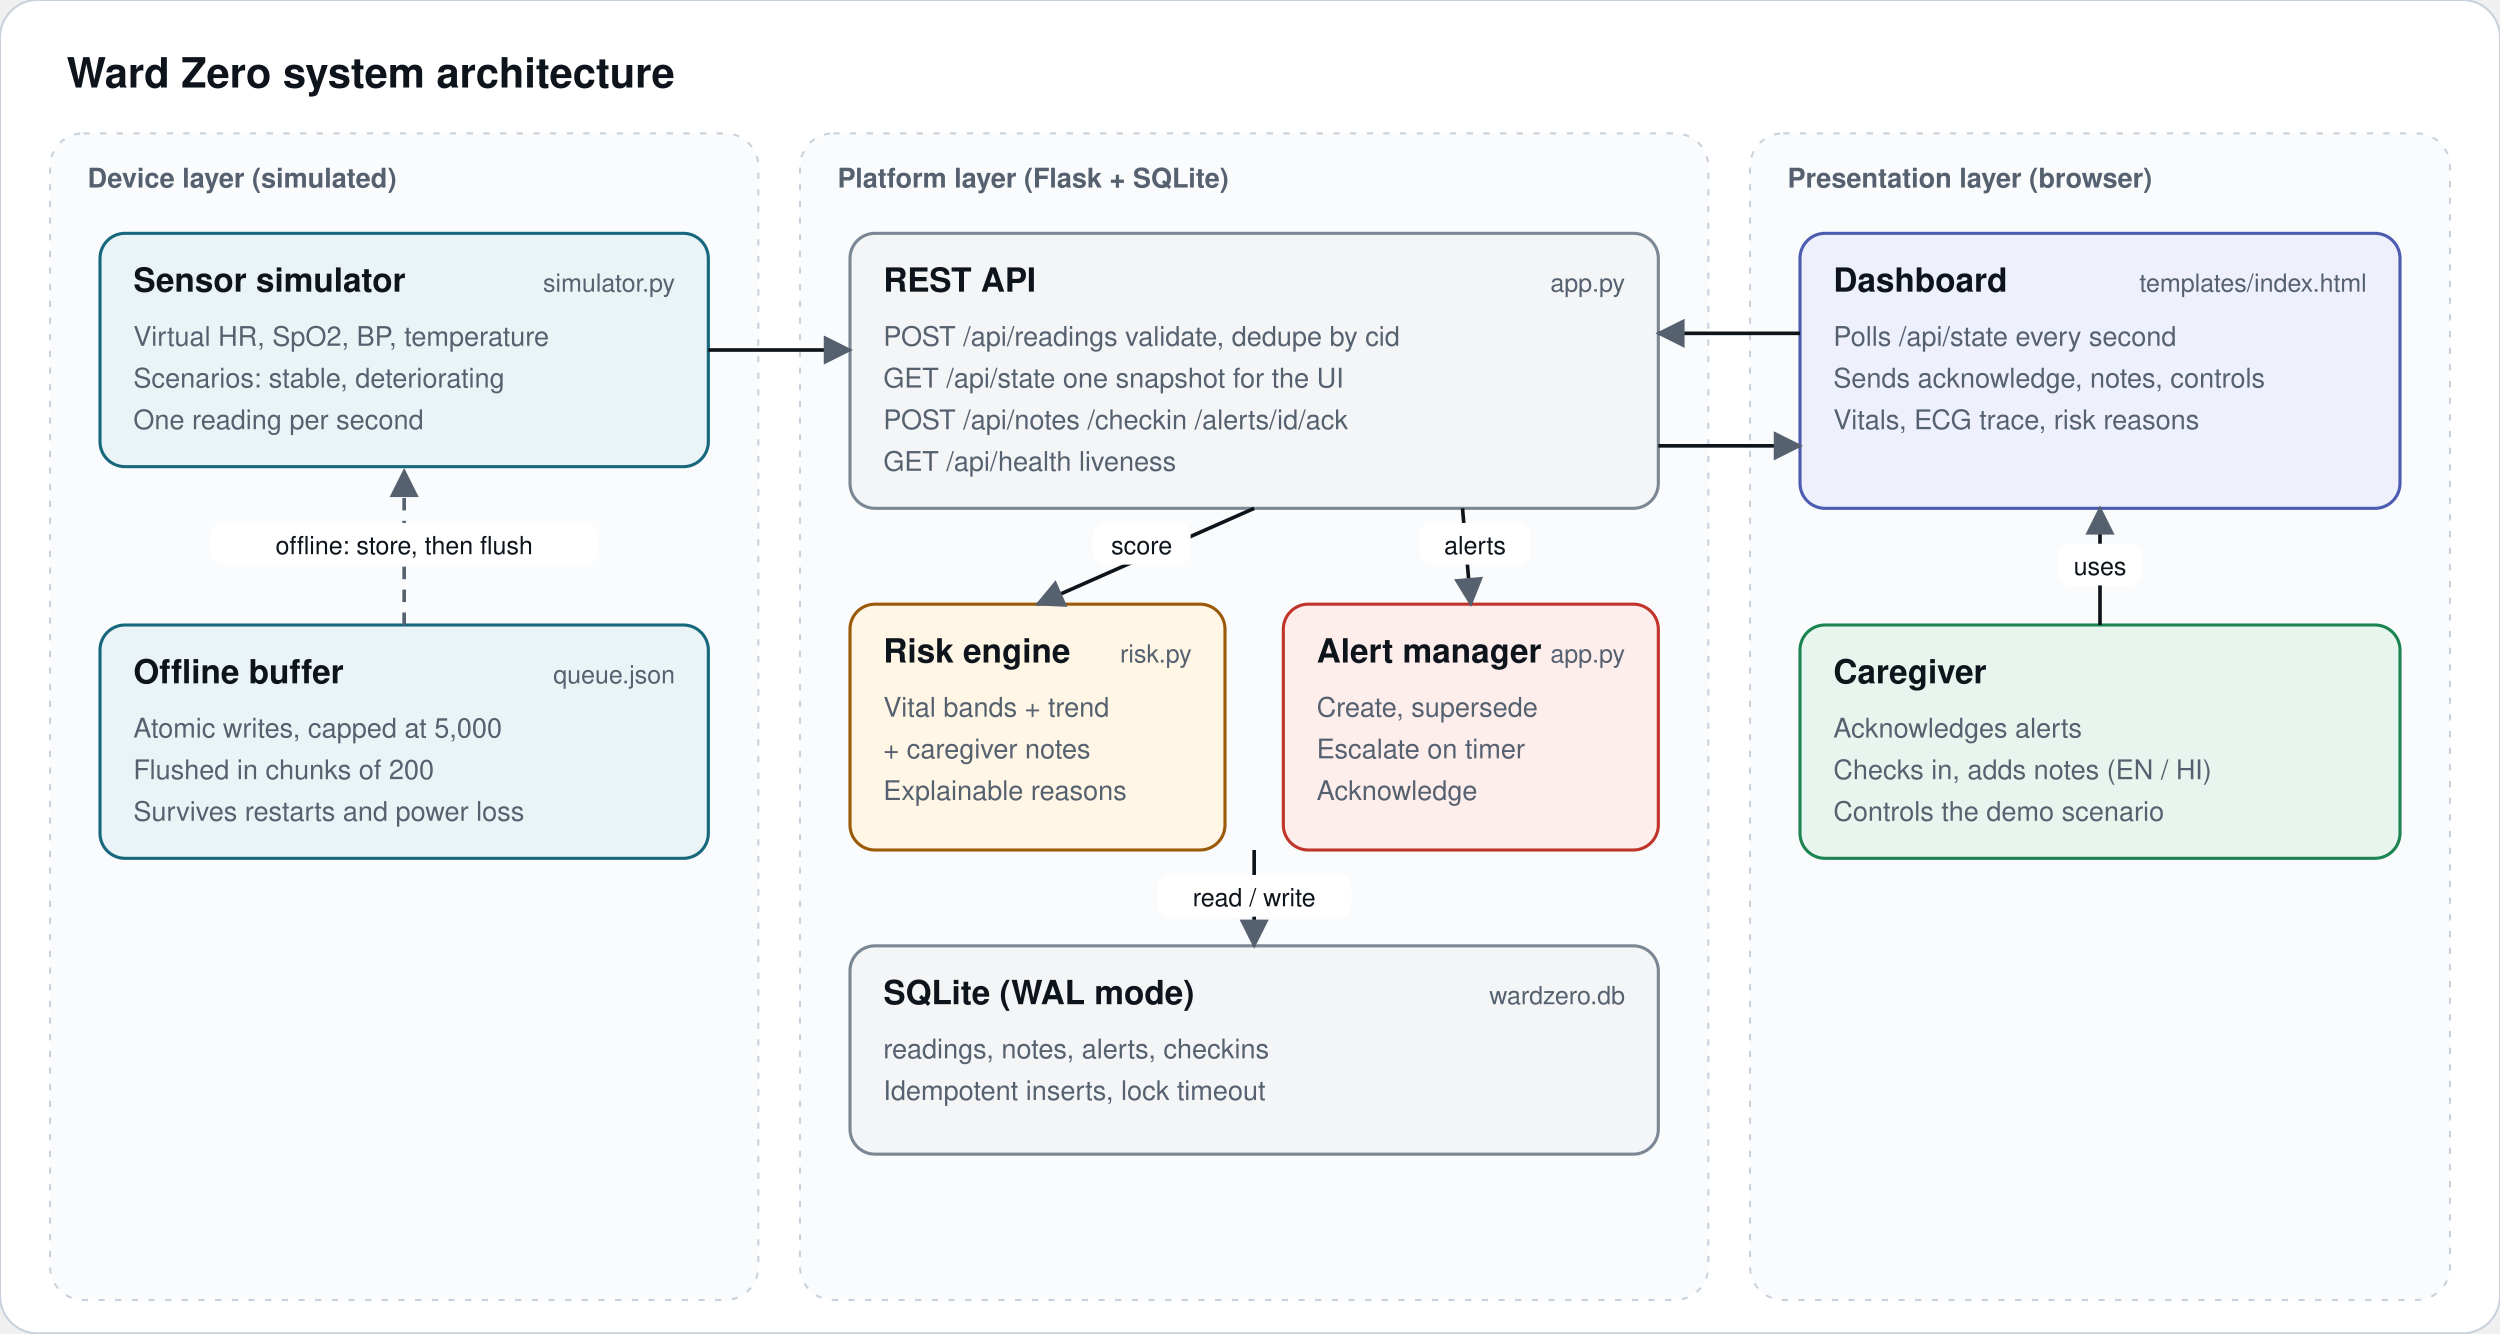
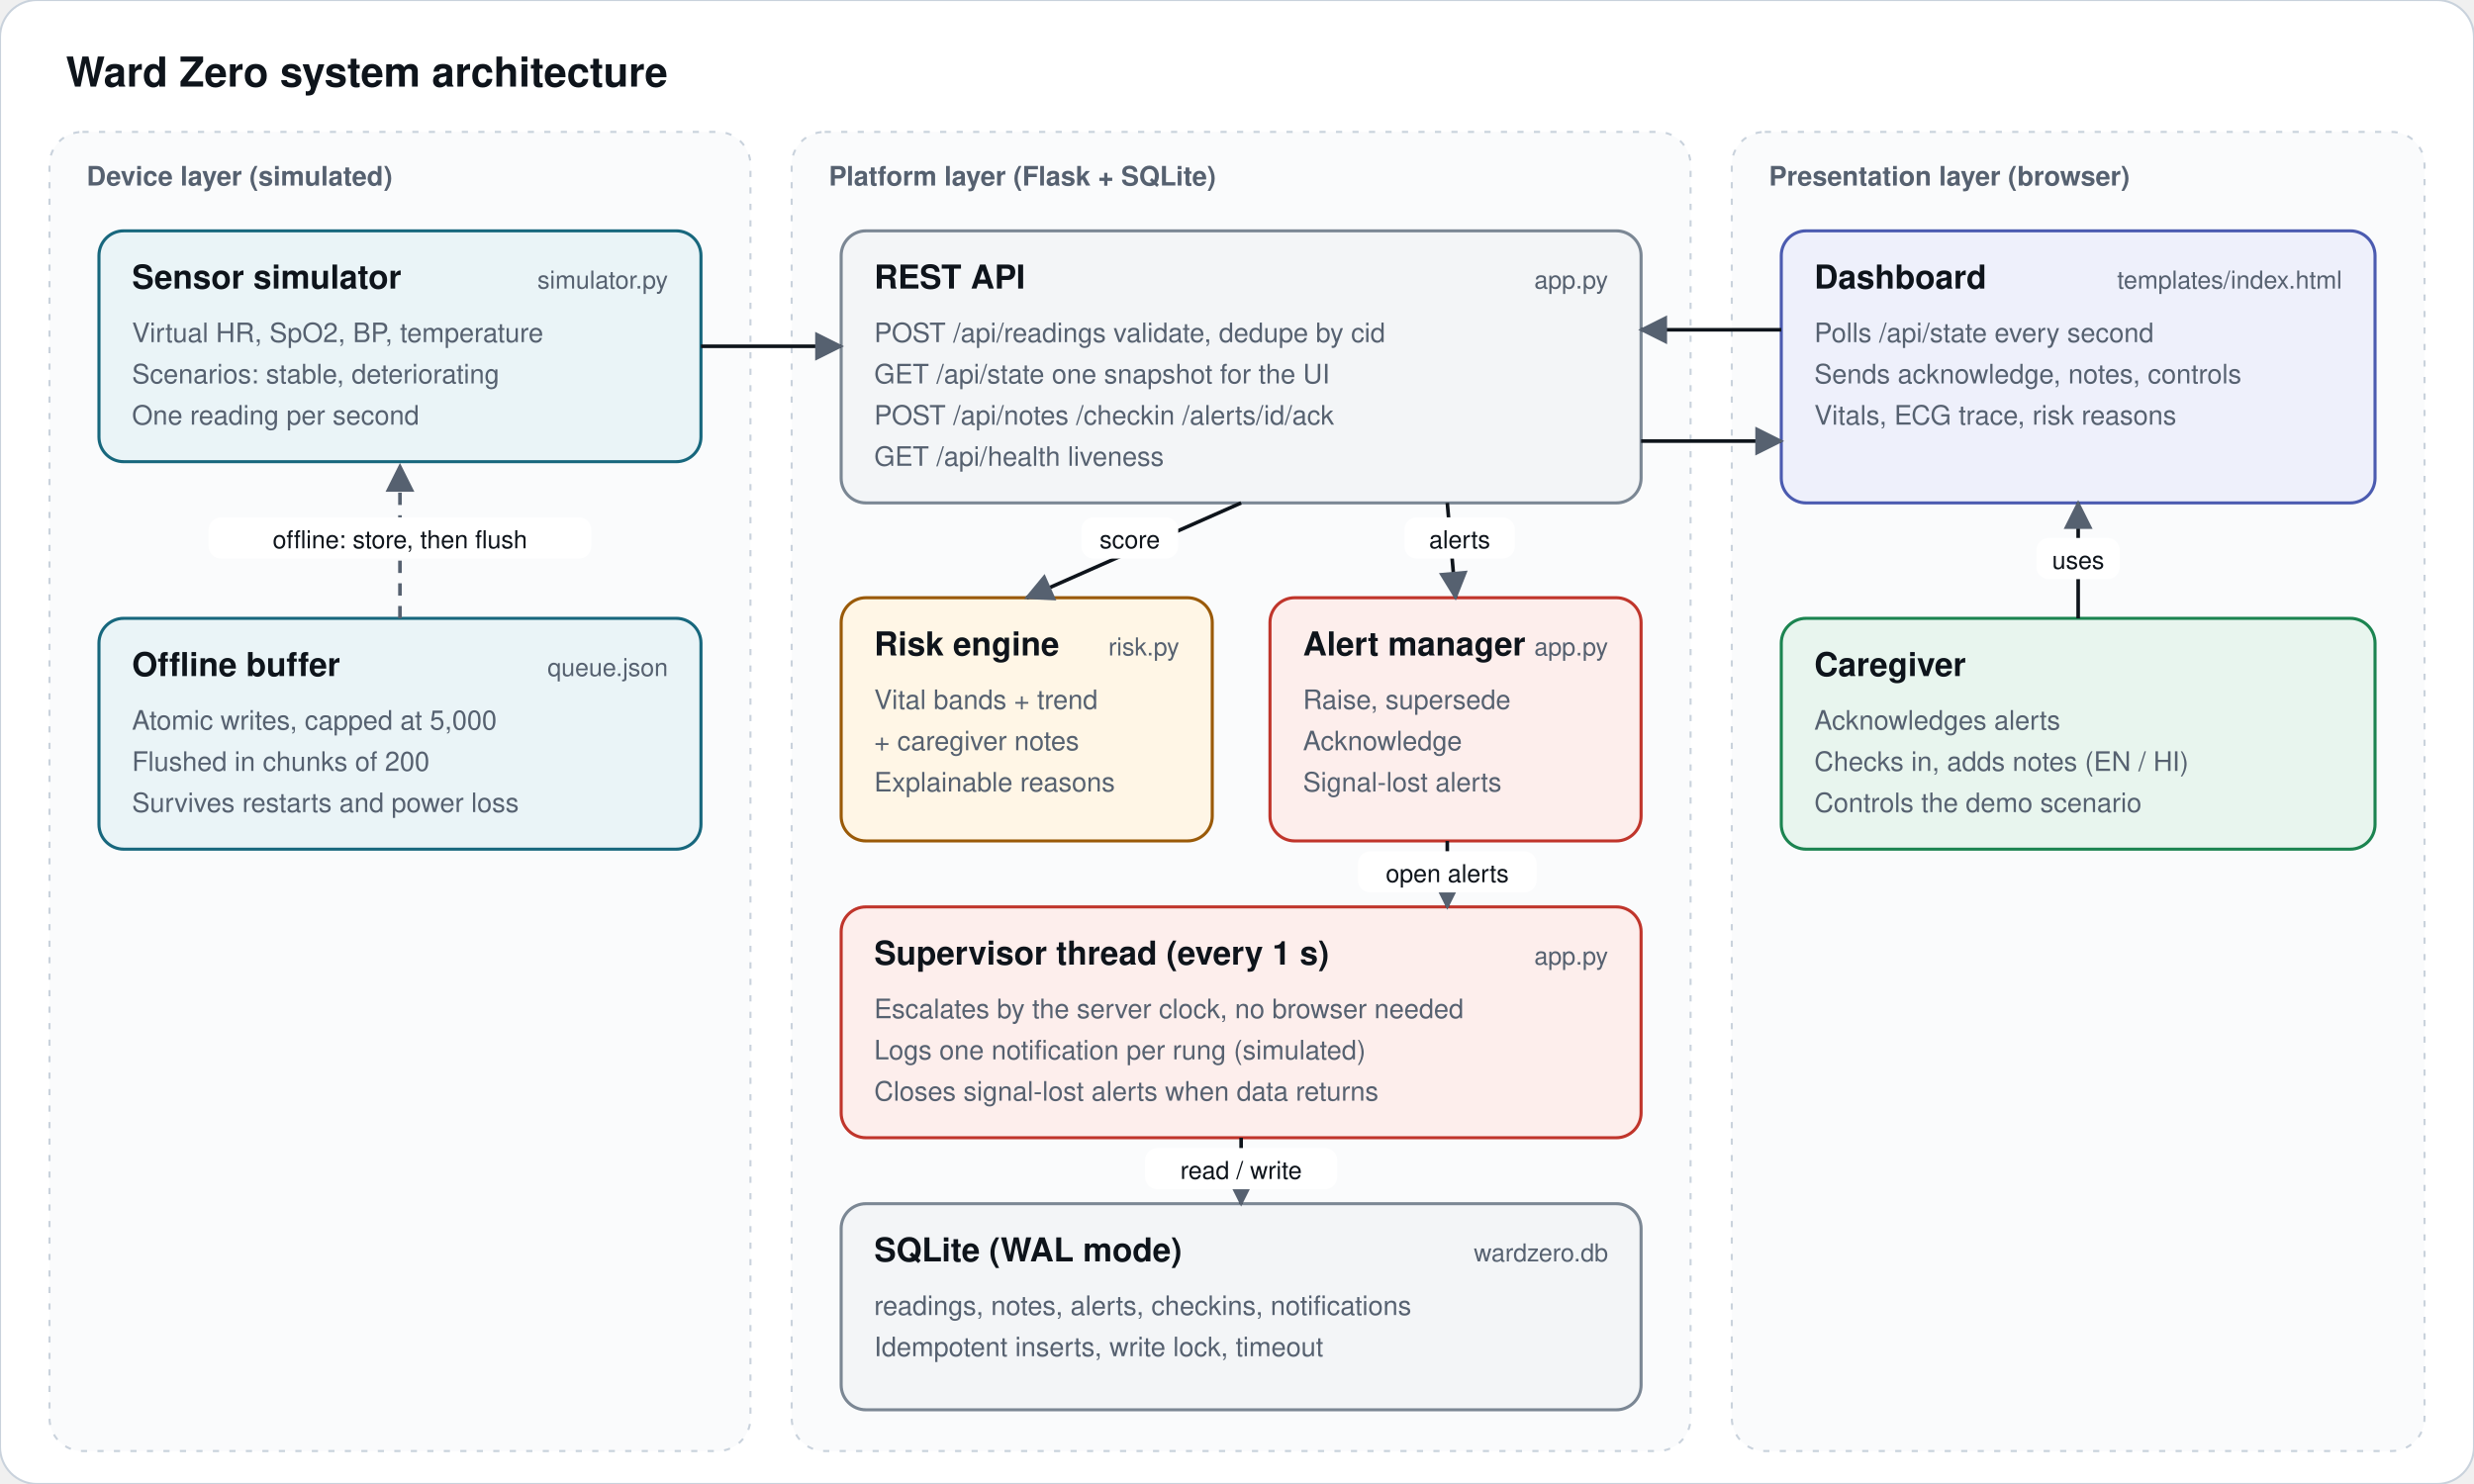
- <svg xmlns="http://www.w3.org/2000/svg" viewBox="0 0 1200 640" width="1200" height="640" role="img" aria-label="Ward Zero system architecture">
+ <svg xmlns="http://www.w3.org/2000/svg" viewBox="0 0 1200 720" width="1200" height="720" role="img" aria-label="Ward Zero system architecture">
  <defs>
    <marker id="a" viewBox="0 0 10 10" refX="9" refY="5" markerWidth="8" markerHeight="8" orient="auto-start-reverse">
      <path d="M0 0L10 5L0 10z" fill="#566170" />
    </marker>
  </defs>
-   <rect width="1200" height="640" rx="18" fill="#ffffff" stroke="#c9d2dc" />
+   <rect width="1200" height="720" rx="18" fill="#ffffff" stroke="#c9d2dc" />
  <text x="32" y="42" font-size="20" font-weight="700" fill="#0e141b" text-anchor="start" font-family="Helvetica, Arial, sans-serif">Ward Zero system architecture</text>
-   <rect x="24" y="64" width="340" height="560" rx="16" fill="#fafbfc" stroke="#c9d2dc" stroke-dasharray="3 5" />
+   <rect x="24" y="64" width="340" height="640" rx="16" fill="#fafbfc" stroke="#c9d2dc" stroke-dasharray="3 5" />
  <text x="42" y="90" font-size="13" font-weight="600" fill="#566170" text-anchor="start" font-family="Helvetica, Arial, sans-serif">Device layer (simulated)</text>
-   <rect x="384" y="64" width="436" height="560" rx="16" fill="#fafbfc" stroke="#c9d2dc" stroke-dasharray="3 5" />
+   <rect x="384" y="64" width="436" height="640" rx="16" fill="#fafbfc" stroke="#c9d2dc" stroke-dasharray="3 5" />
  <text x="402" y="90" font-size="13" font-weight="600" fill="#566170" text-anchor="start" font-family="Helvetica, Arial, sans-serif">Platform layer (Flask + SQLite)</text>
-   <rect x="840" y="64" width="336" height="560" rx="16" fill="#fafbfc" stroke="#c9d2dc" stroke-dasharray="3 5" />
+   <rect x="840" y="64" width="336" height="640" rx="16" fill="#fafbfc" stroke="#c9d2dc" stroke-dasharray="3 5" />
  <text x="858" y="90" font-size="13" font-weight="600" fill="#566170" text-anchor="start" font-family="Helvetica, Arial, sans-serif">Presentation layer (browser)</text>
  <rect x="48" y="112" width="292" height="112" rx="12" fill="#eaf4f7" stroke="#17677d" stroke-width="1.5" />
  <text x="64" y="140" font-size="16" font-weight="700" fill="#0e141b" text-anchor="start" font-family="Helvetica, Arial, sans-serif">Sensor simulator</text>
  <text x="324" y="140" font-size="12" font-weight="500" fill="#566170" text-anchor="end" font-family="Helvetica, Arial, sans-serif">simulator.py</text>
  <text x="64" y="166" font-size="13" font-weight="400" fill="#566170" text-anchor="start" font-family="Helvetica, Arial, sans-serif">Virtual HR, SpO2, BP, temperature</text>
  <text x="64" y="186" font-size="13" font-weight="400" fill="#566170" text-anchor="start" font-family="Helvetica, Arial, sans-serif">Scenarios: stable, deteriorating</text>
  <text x="64" y="206" font-size="13" font-weight="400" fill="#566170" text-anchor="start" font-family="Helvetica, Arial, sans-serif">One reading per second</text>
  <rect x="48" y="300" width="292" height="112" rx="12" fill="#eaf4f7" stroke="#17677d" stroke-width="1.5" />
  <text x="64" y="328" font-size="16" font-weight="700" fill="#0e141b" text-anchor="start" font-family="Helvetica, Arial, sans-serif">Offline buffer</text>
  <text x="324" y="328" font-size="12" font-weight="500" fill="#566170" text-anchor="end" font-family="Helvetica, Arial, sans-serif">queue.json</text>
  <text x="64" y="354" font-size="13" font-weight="400" fill="#566170" text-anchor="start" font-family="Helvetica, Arial, sans-serif">Atomic writes, capped at 5,000</text>
  <text x="64" y="374" font-size="13" font-weight="400" fill="#566170" text-anchor="start" font-family="Helvetica, Arial, sans-serif">Flushed in chunks of 200</text>
  <text x="64" y="394" font-size="13" font-weight="400" fill="#566170" text-anchor="start" font-family="Helvetica, Arial, sans-serif">Survives restarts and power loss</text>
  <rect x="408" y="112" width="388" height="132" rx="12" fill="#f3f5f7" stroke="#7b8794" stroke-width="1.5" />
  <text x="424" y="140" font-size="16" font-weight="700" fill="#0e141b" text-anchor="start" font-family="Helvetica, Arial, sans-serif">REST API</text>
  <text x="780" y="140" font-size="12" font-weight="500" fill="#566170" text-anchor="end" font-family="Helvetica, Arial, sans-serif">app.py</text>
  <text x="424" y="166" font-size="13" font-weight="400" fill="#566170" text-anchor="start" font-family="Helvetica, Arial, sans-serif">POST /api/readings  validate, dedupe by cid</text>
  <text x="424" y="186" font-size="13" font-weight="400" fill="#566170" text-anchor="start" font-family="Helvetica, Arial, sans-serif">GET /api/state  one snapshot for the UI</text>
  <text x="424" y="206" font-size="13" font-weight="400" fill="#566170" text-anchor="start" font-family="Helvetica, Arial, sans-serif">POST /api/notes  /checkin  /alerts/id/ack</text>
  <text x="424" y="226" font-size="13" font-weight="400" fill="#566170" text-anchor="start" font-family="Helvetica, Arial, sans-serif">GET /api/health  liveness</text>
  <rect x="408" y="290" width="180" height="118" rx="12" fill="#fff6e6" stroke="#9a5a08" stroke-width="1.5" />
  <text x="424" y="318" font-size="16" font-weight="700" fill="#0e141b" text-anchor="start" font-family="Helvetica, Arial, sans-serif">Risk engine</text>
  <text x="572" y="318" font-size="12" font-weight="500" fill="#566170" text-anchor="end" font-family="Helvetica, Arial, sans-serif">risk.py</text>
  <text x="424" y="344" font-size="13" font-weight="400" fill="#566170" text-anchor="start" font-family="Helvetica, Arial, sans-serif">Vital bands + trend</text>
  <text x="424" y="364" font-size="13" font-weight="400" fill="#566170" text-anchor="start" font-family="Helvetica, Arial, sans-serif">+ caregiver notes</text>
  <text x="424" y="384" font-size="13" font-weight="400" fill="#566170" text-anchor="start" font-family="Helvetica, Arial, sans-serif">Explainable reasons</text>
  <rect x="616" y="290" width="180" height="118" rx="12" fill="#fdeeec" stroke="#c0352b" stroke-width="1.5" />
  <text x="632" y="318" font-size="16" font-weight="700" fill="#0e141b" text-anchor="start" font-family="Helvetica, Arial, sans-serif">Alert manager</text>
  <text x="780" y="318" font-size="12" font-weight="500" fill="#566170" text-anchor="end" font-family="Helvetica, Arial, sans-serif">app.py</text>
-   <text x="632" y="344" font-size="13" font-weight="400" fill="#566170" text-anchor="start" font-family="Helvetica, Arial, sans-serif">Create, supersede</text>
-   <text x="632" y="364" font-size="13" font-weight="400" fill="#566170" text-anchor="start" font-family="Helvetica, Arial, sans-serif">Escalate on timer</text>
-   <text x="632" y="384" font-size="13" font-weight="400" fill="#566170" text-anchor="start" font-family="Helvetica, Arial, sans-serif">Acknowledge</text>
-   <rect x="408" y="454" width="388" height="100" rx="12" fill="#f3f5f7" stroke="#7b8794" stroke-width="1.5" />
-   <text x="424" y="482" font-size="16" font-weight="700" fill="#0e141b" text-anchor="start" font-family="Helvetica, Arial, sans-serif">SQLite (WAL mode)</text>
-   <text x="780" y="482" font-size="12" font-weight="500" fill="#566170" text-anchor="end" font-family="Helvetica, Arial, sans-serif">wardzero.db</text>
-   <text x="424" y="508" font-size="13" font-weight="400" fill="#566170" text-anchor="start" font-family="Helvetica, Arial, sans-serif">readings, notes, alerts, checkins</text>
-   <text x="424" y="528" font-size="13" font-weight="400" fill="#566170" text-anchor="start" font-family="Helvetica, Arial, sans-serif">Idempotent inserts, lock timeout</text>
+   <text x="632" y="344" font-size="13" font-weight="400" fill="#566170" text-anchor="start" font-family="Helvetica, Arial, sans-serif">Raise, supersede</text>
+   <text x="632" y="364" font-size="13" font-weight="400" fill="#566170" text-anchor="start" font-family="Helvetica, Arial, sans-serif">Acknowledge</text>
+   <text x="632" y="384" font-size="13" font-weight="400" fill="#566170" text-anchor="start" font-family="Helvetica, Arial, sans-serif">Signal-lost alerts</text>
+   <rect x="408" y="440" width="388" height="112" rx="12" fill="#fdeeec" stroke="#c0352b" stroke-width="1.5" />
+   <text x="424" y="468" font-size="16" font-weight="700" fill="#0e141b" text-anchor="start" font-family="Helvetica, Arial, sans-serif">Supervisor thread (every 1 s)</text>
+   <text x="780" y="468" font-size="12" font-weight="500" fill="#566170" text-anchor="end" font-family="Helvetica, Arial, sans-serif">app.py</text>
+   <text x="424" y="494" font-size="13" font-weight="400" fill="#566170" text-anchor="start" font-family="Helvetica, Arial, sans-serif">Escalates by the server clock, no browser needed</text>
+   <text x="424" y="514" font-size="13" font-weight="400" fill="#566170" text-anchor="start" font-family="Helvetica, Arial, sans-serif">Logs one notification per rung (simulated)</text>
+   <text x="424" y="534" font-size="13" font-weight="400" fill="#566170" text-anchor="start" font-family="Helvetica, Arial, sans-serif">Closes signal-lost alerts when data returns</text>
+   <rect x="408" y="584" width="388" height="100" rx="12" fill="#f3f5f7" stroke="#7b8794" stroke-width="1.5" />
+   <text x="424" y="612" font-size="16" font-weight="700" fill="#0e141b" text-anchor="start" font-family="Helvetica, Arial, sans-serif">SQLite (WAL mode)</text>
+   <text x="780" y="612" font-size="12" font-weight="500" fill="#566170" text-anchor="end" font-family="Helvetica, Arial, sans-serif">wardzero.db</text>
+   <text x="424" y="638" font-size="13" font-weight="400" fill="#566170" text-anchor="start" font-family="Helvetica, Arial, sans-serif">readings, notes, alerts, checkins, notifications</text>
+   <text x="424" y="658" font-size="13" font-weight="400" fill="#566170" text-anchor="start" font-family="Helvetica, Arial, sans-serif">Idempotent inserts, write lock, timeout</text>
  <rect x="864" y="112" width="288" height="132" rx="12" fill="#eef0fb" stroke="#4b5bb0" stroke-width="1.5" />
  <text x="880" y="140" font-size="16" font-weight="700" fill="#0e141b" text-anchor="start" font-family="Helvetica, Arial, sans-serif">Dashboard</text>
  <text x="1136" y="140" font-size="12" font-weight="500" fill="#566170" text-anchor="end" font-family="Helvetica, Arial, sans-serif">templates/index.html</text>
  <text x="880" y="166" font-size="13" font-weight="400" fill="#566170" text-anchor="start" font-family="Helvetica, Arial, sans-serif">Polls /api/state every second</text>
  <text x="880" y="186" font-size="13" font-weight="400" fill="#566170" text-anchor="start" font-family="Helvetica, Arial, sans-serif">Sends acknowledge, notes, controls</text>
  <text x="880" y="206" font-size="13" font-weight="400" fill="#566170" text-anchor="start" font-family="Helvetica, Arial, sans-serif">Vitals, ECG trace, risk reasons</text>
  <rect x="864" y="300" width="288" height="112" rx="12" fill="#e8f5ee" stroke="#1b8450" stroke-width="1.5" />
  <text x="880" y="328" font-size="16" font-weight="700" fill="#0e141b" text-anchor="start" font-family="Helvetica, Arial, sans-serif">Caregiver</text>
  <text x="880" y="354" font-size="13" font-weight="400" fill="#566170" text-anchor="start" font-family="Helvetica, Arial, sans-serif">Acknowledges alerts</text>
  <text x="880" y="374" font-size="13" font-weight="400" fill="#566170" text-anchor="start" font-family="Helvetica, Arial, sans-serif">Checks in, adds notes (EN / HI)</text>
  <text x="880" y="394" font-size="13" font-weight="400" fill="#566170" text-anchor="start" font-family="Helvetica, Arial, sans-serif">Controls the demo scenario</text>
  <line x1="340" y1="168" x2="408" y2="168" stroke="#0e141b" stroke-width="1.75" marker-end="url(#a)" />
  <line x1="194" y1="300" x2="194" y2="226" stroke="#566170" stroke-width="1.75" marker-end="url(#a)" stroke-dasharray="6 5" />
  <rect x="101.2" y="251" width="185.6" height="20" rx="6" fill="#ffffff" />
  <text x="194" y="266" font-size="12" font-weight="500" fill="#0e141b" text-anchor="middle" font-family="Helvetica, Arial, sans-serif">offline: store, then flush</text>
  <line x1="602" y1="244" x2="498" y2="290" stroke="#0e141b" stroke-width="1.75" marker-end="url(#a)" />
  <rect x="524.5" y="251" width="47.0" height="20" rx="6" fill="#ffffff" />
  <text x="548" y="266" font-size="12" font-weight="500" fill="#0e141b" text-anchor="middle" font-family="Helvetica, Arial, sans-serif">score</text>
  <line x1="702" y1="244" x2="706" y2="290" stroke="#0e141b" stroke-width="1.75" marker-end="url(#a)" />
  <rect x="681.2" y="251" width="53.6" height="20" rx="6" fill="#ffffff" />
  <text x="708" y="266" font-size="12" font-weight="500" fill="#0e141b" text-anchor="middle" font-family="Helvetica, Arial, sans-serif">alerts</text>
-   <line x1="602" y1="408" x2="602" y2="454" stroke="#0e141b" stroke-width="1.75" marker-end="url(#a)" />
-   <rect x="555.4" y="420.0" width="93.2" height="20" rx="6" fill="#ffffff" />
-   <text x="602.0" y="435.0" font-size="12" font-weight="500" fill="#0e141b" text-anchor="middle" font-family="Helvetica, Arial, sans-serif">read / write</text>
+   <line x1="702" y1="408" x2="702" y2="440" stroke="#0e141b" stroke-width="1.75" marker-end="url(#a)" />
+   <rect x="658.7" y="413.0" width="86.6" height="20" rx="6" fill="#ffffff" />
+   <text x="702.0" y="428.0" font-size="12" font-weight="500" fill="#0e141b" text-anchor="middle" font-family="Helvetica, Arial, sans-serif">open alerts</text>
+   <line x1="602" y1="552" x2="602" y2="584" stroke="#0e141b" stroke-width="1.75" marker-end="url(#a)" />
+   <rect x="555.4" y="557.0" width="93.2" height="20" rx="6" fill="#ffffff" />
+   <text x="602.0" y="572.0" font-size="12" font-weight="500" fill="#0e141b" text-anchor="middle" font-family="Helvetica, Arial, sans-serif">read / write</text>
  <line x1="864" y1="160" x2="796" y2="160" stroke="#0e141b" stroke-width="1.75" marker-end="url(#a)" />
  <line x1="1008" y1="300" x2="1008" y2="244" stroke="#0e141b" stroke-width="1.75" marker-end="url(#a)" />
  <rect x="987.8" y="261.0" width="40.4" height="20" rx="6" fill="#ffffff" />
  <text x="1008.0" y="276.0" font-size="12" font-weight="500" fill="#0e141b" text-anchor="middle" font-family="Helvetica, Arial, sans-serif">uses</text>
  <line x1="796" y1="214" x2="864" y2="214" stroke="#0e141b" stroke-width="1.75" marker-end="url(#a)" />
</svg>
